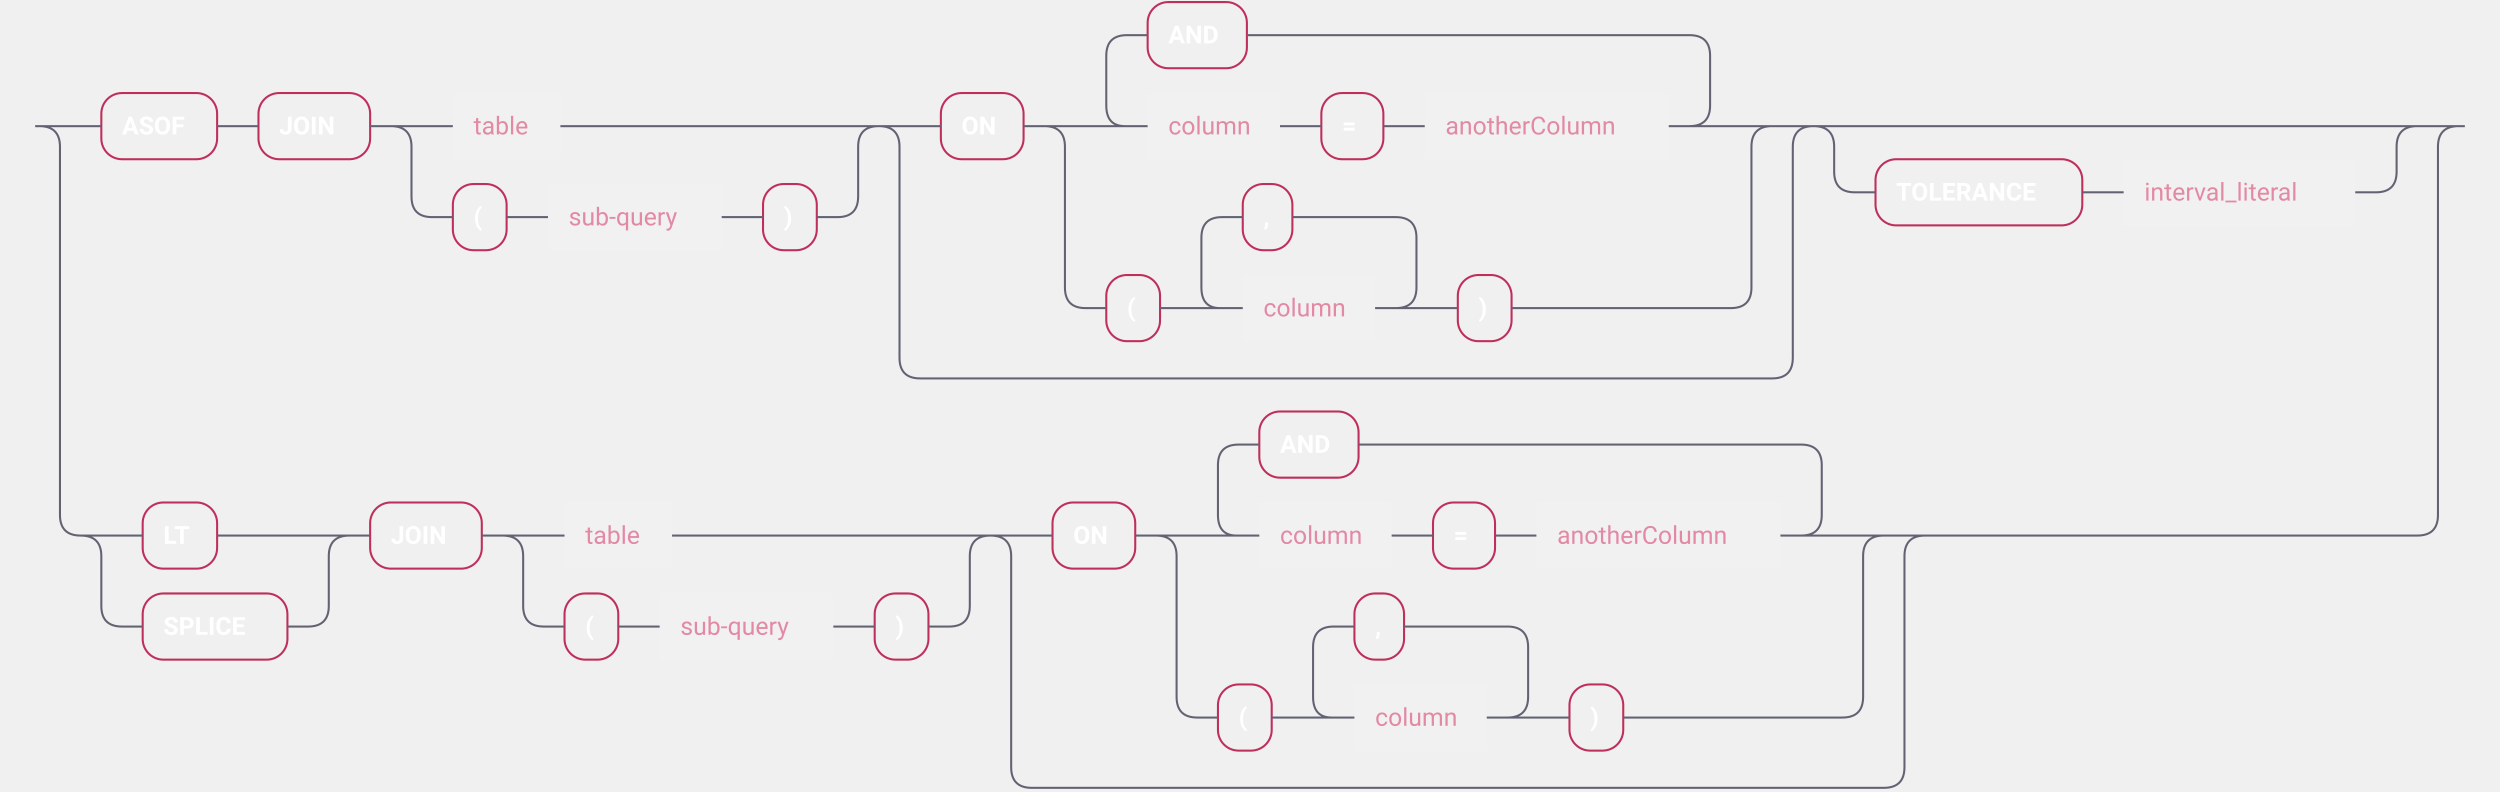
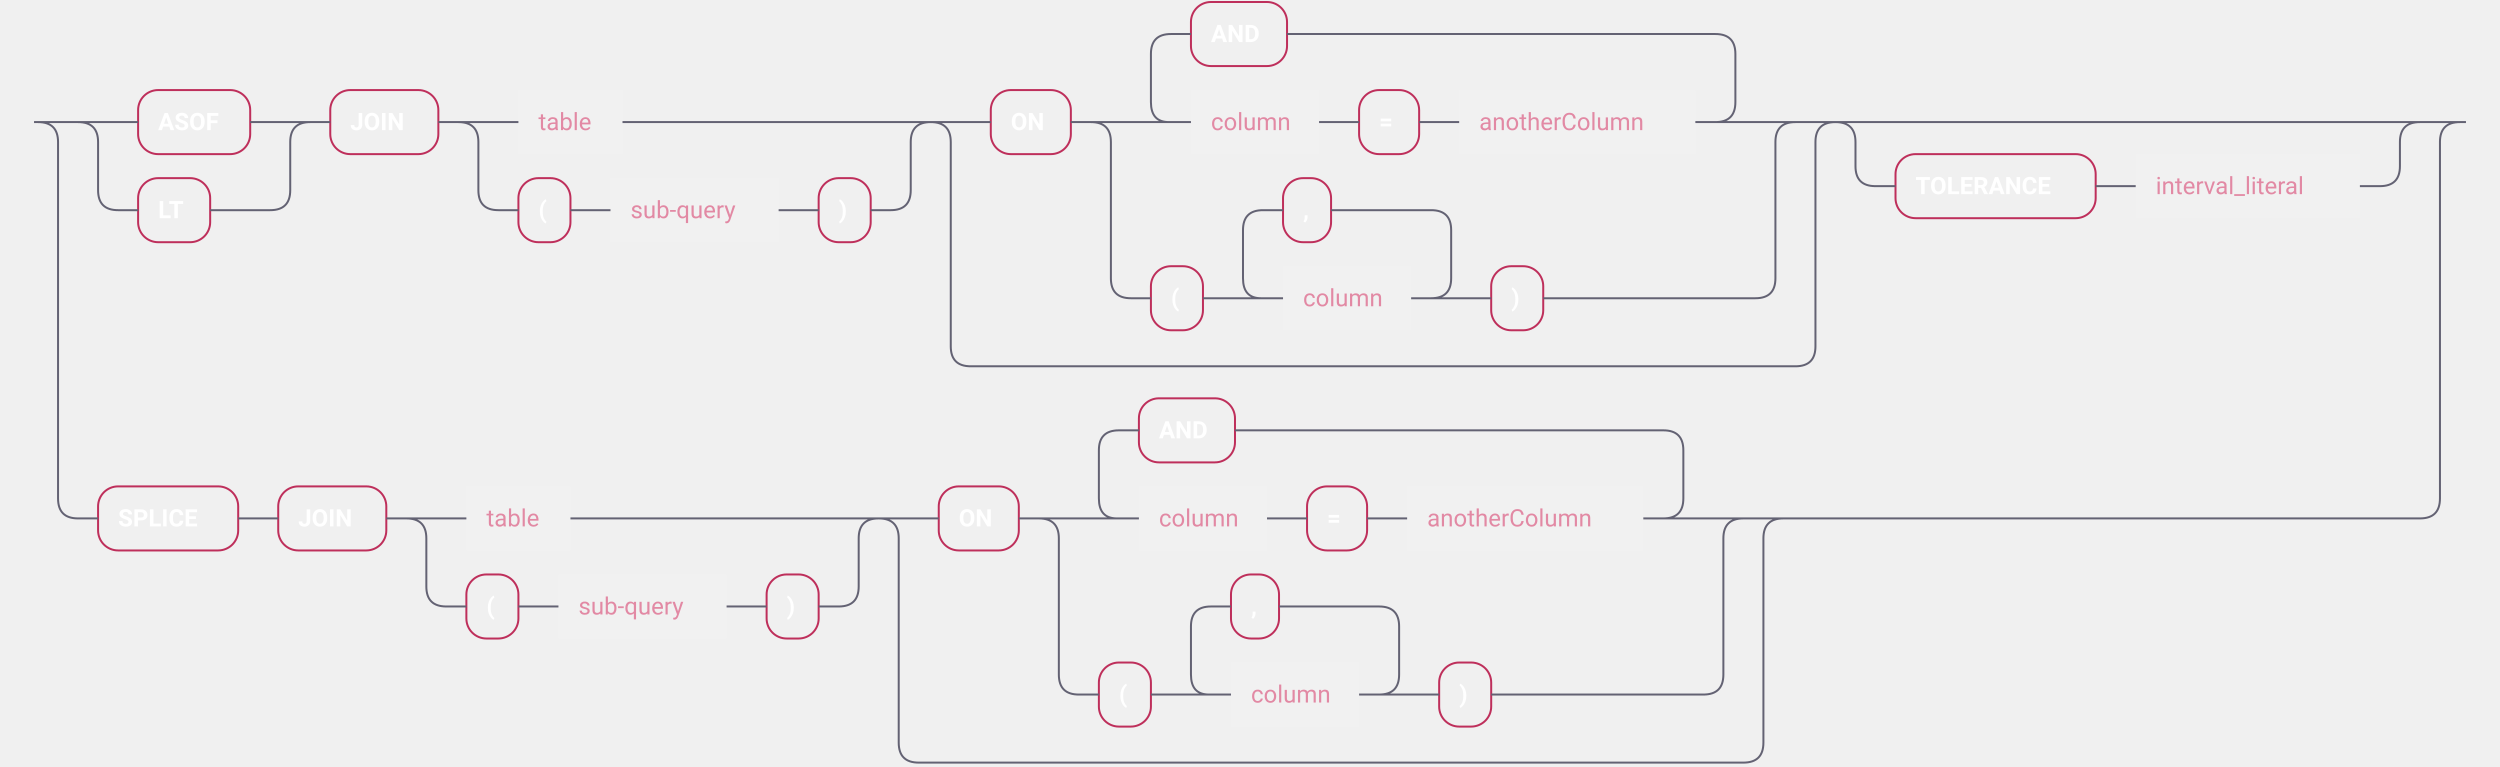
- <svg xmlns="http://www.w3.org/2000/svg" xmlns:xlink="http://www.w3.org/1999/xlink" width="1209" height="383">
+ <svg xmlns="http://www.w3.org/2000/svg" xmlns:xlink="http://www.w3.org/1999/xlink" width="1249" height="383">
  <defs>
    <style type="text/css">
            @namespace "http://www.w3.org/2000/svg";
            .line                 {fill: none; stroke: #636273;}
            .bold-line            {stroke: #636273; shape-rendering: crispEdges; stroke-width: 2; }
            .thin-line           {stroke: #636273; shape-rendering: crispEdges}
            .filled              {fill: #636273; stroke: none;}
            text.terminal        {font-family: -apple-system, BlinkMacSystemFont, "Segoe UI", Roboto, Ubuntu, Cantarell, Helvetica, sans-serif;
            font-size: 12px;
            fill: #ffffff;
            font-weight: bold;
            }
            text.nonterminal     {font-family: -apple-system, BlinkMacSystemFont, "Segoe UI", Roboto, Ubuntu, Cantarell, Helvetica, sans-serif;
            font-size: 12px;
            fill: #e289a4;
            font-weight: normal;
            }
            text.regexp          {font-family: -apple-system, BlinkMacSystemFont, "Segoe UI", Roboto, Ubuntu, Cantarell, Helvetica, sans-serif;
            font-size: 12px;
            fill: #00141F;
            font-weight: normal;
            }
            rect, circle, polygon {fill: none; stroke: none;}
            rect.terminal        {fill: none; stroke: #be2f5b;}
            rect.nonterminal     {fill: rgba(255,255,255,0.1); stroke: none;}
            rect.text            {fill: none; stroke: none;}
            polygon.regexp       {fill: #C7ECFF; stroke: #038cbc;}
        </style>
  </defs>
  <polygon points="9 61 1 57 1 65" />
  <polygon points="17 61 9 57 9 65" />
-   <rect x="51" y="47" width="56" height="32" rx="10" />
-   <rect x="49" y="45" width="56" height="32" class="terminal" rx="10" />
-   <text class="terminal" x="59" y="65">ASOF</text>
-   <rect x="127" y="47" width="54" height="32" rx="10" />
-   <rect x="125" y="45" width="54" height="32" class="terminal" rx="10" />
-   <text class="terminal" x="135" y="65">JOIN</text>
+   <rect x="71" y="47" width="56" height="32" rx="10" />
+   <rect x="69" y="45" width="56" height="32" class="terminal" rx="10" />
+   <text class="terminal" x="79" y="65">ASOF</text>
+   <rect x="71" y="91" width="36" height="32" rx="10" />
+   <rect x="69" y="89" width="36" height="32" class="terminal" rx="10" />
+   <text class="terminal" x="79" y="109">LT</text>
+   <rect x="167" y="47" width="54" height="32" rx="10" />
+   <rect x="165" y="45" width="54" height="32" class="terminal" rx="10" />
+   <text class="terminal" x="175" y="65">JOIN</text>
  <a xlink:href="#table" xlink:title="table">
-     <rect x="221" y="47" width="52" height="32" />
-     <rect x="219" y="45" width="52" height="32" class="nonterminal" />
-     <text class="nonterminal" x="229" y="65">table</text>
+     <rect x="261" y="47" width="52" height="32" />
+     <rect x="259" y="45" width="52" height="32" class="nonterminal" />
+     <text class="nonterminal" x="269" y="65">table</text>
  </a>
-   <rect x="221" y="91" width="26" height="32" rx="10" />
-   <rect x="219" y="89" width="26" height="32" class="terminal" rx="10" />
-   <text class="terminal" x="229" y="109">(</text>
+   <rect x="261" y="91" width="26" height="32" rx="10" />
+   <rect x="259" y="89" width="26" height="32" class="terminal" rx="10" />
+   <text class="terminal" x="269" y="109">(</text>
  <a xlink:href="#sub-query" xlink:title="sub-query">
-     <rect x="267" y="91" width="84" height="32" />
-     <rect x="265" y="89" width="84" height="32" class="nonterminal" />
-     <text class="nonterminal" x="275" y="109">sub-query</text>
+     <rect x="307" y="91" width="84" height="32" />
+     <rect x="305" y="89" width="84" height="32" class="nonterminal" />
+     <text class="nonterminal" x="315" y="109">sub-query</text>
  </a>
-   <rect x="371" y="91" width="26" height="32" rx="10" />
-   <rect x="369" y="89" width="26" height="32" class="terminal" rx="10" />
-   <text class="terminal" x="379" y="109">)</text>
-   <rect x="457" y="47" width="40" height="32" rx="10" />
-   <rect x="455" y="45" width="40" height="32" class="terminal" rx="10" />
-   <text class="terminal" x="465" y="65">ON</text>
+   <rect x="411" y="91" width="26" height="32" rx="10" />
+   <rect x="409" y="89" width="26" height="32" class="terminal" rx="10" />
+   <text class="terminal" x="419" y="109">)</text>
+   <rect x="497" y="47" width="40" height="32" rx="10" />
+   <rect x="495" y="45" width="40" height="32" class="terminal" rx="10" />
+   <text class="terminal" x="505" y="65">ON</text>
  <a xlink:href="#column" xlink:title="column">
-     <rect x="557" y="47" width="64" height="32" />
-     <rect x="555" y="45" width="64" height="32" class="nonterminal" />
-     <text class="nonterminal" x="565" y="65">column</text>
+     <rect x="597" y="47" width="64" height="32" />
+     <rect x="595" y="45" width="64" height="32" class="nonterminal" />
+     <text class="nonterminal" x="605" y="65">column</text>
  </a>
-   <rect x="641" y="47" width="30" height="32" rx="10" />
-   <rect x="639" y="45" width="30" height="32" class="terminal" rx="10" />
-   <text class="terminal" x="649" y="65">=</text>
+   <rect x="681" y="47" width="30" height="32" rx="10" />
+   <rect x="679" y="45" width="30" height="32" class="terminal" rx="10" />
+   <text class="terminal" x="689" y="65">=</text>
  <a xlink:href="#anotherColumn" xlink:title="anotherColumn">
-     <rect x="691" y="47" width="118" height="32" />
-     <rect x="689" y="45" width="118" height="32" class="nonterminal" />
-     <text class="nonterminal" x="699" y="65">anotherColumn</text>
+     <rect x="731" y="47" width="118" height="32" />
+     <rect x="729" y="45" width="118" height="32" class="nonterminal" />
+     <text class="nonterminal" x="739" y="65">anotherColumn</text>
  </a>
-   <rect x="557" y="3" width="48" height="32" rx="10" />
-   <rect x="555" y="1" width="48" height="32" class="terminal" rx="10" />
-   <text class="terminal" x="565" y="21">AND</text>
-   <rect x="537" y="135" width="26" height="32" rx="10" />
-   <rect x="535" y="133" width="26" height="32" class="terminal" rx="10" />
-   <text class="terminal" x="545" y="153">(</text>
+   <rect x="597" y="3" width="48" height="32" rx="10" />
+   <rect x="595" y="1" width="48" height="32" class="terminal" rx="10" />
+   <text class="terminal" x="605" y="21">AND</text>
+   <rect x="577" y="135" width="26" height="32" rx="10" />
+   <rect x="575" y="133" width="26" height="32" class="terminal" rx="10" />
+   <text class="terminal" x="585" y="153">(</text>
  <a xlink:href="#column" xlink:title="column">
-     <rect x="603" y="135" width="64" height="32" />
-     <rect x="601" y="133" width="64" height="32" class="nonterminal" />
-     <text class="nonterminal" x="611" y="153">column</text>
+     <rect x="643" y="135" width="64" height="32" />
+     <rect x="641" y="133" width="64" height="32" class="nonterminal" />
+     <text class="nonterminal" x="651" y="153">column</text>
  </a>
-   <rect x="603" y="91" width="24" height="32" rx="10" />
-   <rect x="601" y="89" width="24" height="32" class="terminal" rx="10" />
-   <text class="terminal" x="611" y="109">,</text>
-   <rect x="707" y="135" width="26" height="32" rx="10" />
-   <rect x="705" y="133" width="26" height="32" class="terminal" rx="10" />
-   <text class="terminal" x="715" y="153">)</text>
-   <rect x="909" y="79" width="100" height="32" rx="10" />
-   <rect x="907" y="77" width="100" height="32" class="terminal" rx="10" />
-   <text class="terminal" x="917" y="97">TOLERANCE</text>
+   <rect x="643" y="91" width="24" height="32" rx="10" />
+   <rect x="641" y="89" width="24" height="32" class="terminal" rx="10" />
+   <text class="terminal" x="651" y="109">,</text>
+   <rect x="747" y="135" width="26" height="32" rx="10" />
+   <rect x="745" y="133" width="26" height="32" class="terminal" rx="10" />
+   <text class="terminal" x="755" y="153">)</text>
+   <rect x="949" y="79" width="100" height="32" rx="10" />
+   <rect x="947" y="77" width="100" height="32" class="terminal" rx="10" />
+   <text class="terminal" x="957" y="97">TOLERANCE</text>
  <a xlink:href="#interval_literal" xlink:title="interval_literal">
-     <rect x="1029" y="79" width="112" height="32" />
-     <rect x="1027" y="77" width="112" height="32" class="nonterminal" />
-     <text class="nonterminal" x="1037" y="97">interval_literal</text>
+     <rect x="1069" y="79" width="112" height="32" />
+     <rect x="1067" y="77" width="112" height="32" class="nonterminal" />
+     <text class="nonterminal" x="1077" y="97">interval_literal</text>
  </a>
-   <rect x="71" y="245" width="36" height="32" rx="10" />
-   <rect x="69" y="243" width="36" height="32" class="terminal" rx="10" />
-   <text class="terminal" x="79" y="263">LT</text>
-   <rect x="71" y="289" width="70" height="32" rx="10" />
-   <rect x="69" y="287" width="70" height="32" class="terminal" rx="10" />
-   <text class="terminal" x="79" y="307">SPLICE</text>
-   <rect x="181" y="245" width="54" height="32" rx="10" />
-   <rect x="179" y="243" width="54" height="32" class="terminal" rx="10" />
-   <text class="terminal" x="189" y="263">JOIN</text>
+   <rect x="51" y="245" width="70" height="32" rx="10" />
+   <rect x="49" y="243" width="70" height="32" class="terminal" rx="10" />
+   <text class="terminal" x="59" y="263">SPLICE</text>
+   <rect x="141" y="245" width="54" height="32" rx="10" />
+   <rect x="139" y="243" width="54" height="32" class="terminal" rx="10" />
+   <text class="terminal" x="149" y="263">JOIN</text>
  <a xlink:href="#table" xlink:title="table">
-     <rect x="275" y="245" width="52" height="32" />
-     <rect x="273" y="243" width="52" height="32" class="nonterminal" />
-     <text class="nonterminal" x="283" y="263">table</text>
+     <rect x="235" y="245" width="52" height="32" />
+     <rect x="233" y="243" width="52" height="32" class="nonterminal" />
+     <text class="nonterminal" x="243" y="263">table</text>
  </a>
-   <rect x="275" y="289" width="26" height="32" rx="10" />
-   <rect x="273" y="287" width="26" height="32" class="terminal" rx="10" />
-   <text class="terminal" x="283" y="307">(</text>
+   <rect x="235" y="289" width="26" height="32" rx="10" />
+   <rect x="233" y="287" width="26" height="32" class="terminal" rx="10" />
+   <text class="terminal" x="243" y="307">(</text>
  <a xlink:href="#sub-query" xlink:title="sub-query">
-     <rect x="321" y="289" width="84" height="32" />
-     <rect x="319" y="287" width="84" height="32" class="nonterminal" />
-     <text class="nonterminal" x="329" y="307">sub-query</text>
+     <rect x="281" y="289" width="84" height="32" />
+     <rect x="279" y="287" width="84" height="32" class="nonterminal" />
+     <text class="nonterminal" x="289" y="307">sub-query</text>
  </a>
-   <rect x="425" y="289" width="26" height="32" rx="10" />
-   <rect x="423" y="287" width="26" height="32" class="terminal" rx="10" />
-   <text class="terminal" x="433" y="307">)</text>
-   <rect x="511" y="245" width="40" height="32" rx="10" />
-   <rect x="509" y="243" width="40" height="32" class="terminal" rx="10" />
-   <text class="terminal" x="519" y="263">ON</text>
+   <rect x="385" y="289" width="26" height="32" rx="10" />
+   <rect x="383" y="287" width="26" height="32" class="terminal" rx="10" />
+   <text class="terminal" x="393" y="307">)</text>
+   <rect x="471" y="245" width="40" height="32" rx="10" />
+   <rect x="469" y="243" width="40" height="32" class="terminal" rx="10" />
+   <text class="terminal" x="479" y="263">ON</text>
  <a xlink:href="#column" xlink:title="column">
-     <rect x="611" y="245" width="64" height="32" />
-     <rect x="609" y="243" width="64" height="32" class="nonterminal" />
-     <text class="nonterminal" x="619" y="263">column</text>
+     <rect x="571" y="245" width="64" height="32" />
+     <rect x="569" y="243" width="64" height="32" class="nonterminal" />
+     <text class="nonterminal" x="579" y="263">column</text>
  </a>
-   <rect x="695" y="245" width="30" height="32" rx="10" />
-   <rect x="693" y="243" width="30" height="32" class="terminal" rx="10" />
-   <text class="terminal" x="703" y="263">=</text>
+   <rect x="655" y="245" width="30" height="32" rx="10" />
+   <rect x="653" y="243" width="30" height="32" class="terminal" rx="10" />
+   <text class="terminal" x="663" y="263">=</text>
  <a xlink:href="#anotherColumn" xlink:title="anotherColumn">
-     <rect x="745" y="245" width="118" height="32" />
-     <rect x="743" y="243" width="118" height="32" class="nonterminal" />
-     <text class="nonterminal" x="753" y="263">anotherColumn</text>
+     <rect x="705" y="245" width="118" height="32" />
+     <rect x="703" y="243" width="118" height="32" class="nonterminal" />
+     <text class="nonterminal" x="713" y="263">anotherColumn</text>
  </a>
-   <rect x="611" y="201" width="48" height="32" rx="10" />
-   <rect x="609" y="199" width="48" height="32" class="terminal" rx="10" />
-   <text class="terminal" x="619" y="219">AND</text>
-   <rect x="591" y="333" width="26" height="32" rx="10" />
-   <rect x="589" y="331" width="26" height="32" class="terminal" rx="10" />
-   <text class="terminal" x="599" y="351">(</text>
+   <rect x="571" y="201" width="48" height="32" rx="10" />
+   <rect x="569" y="199" width="48" height="32" class="terminal" rx="10" />
+   <text class="terminal" x="579" y="219">AND</text>
+   <rect x="551" y="333" width="26" height="32" rx="10" />
+   <rect x="549" y="331" width="26" height="32" class="terminal" rx="10" />
+   <text class="terminal" x="559" y="351">(</text>
  <a xlink:href="#column" xlink:title="column">
-     <rect x="657" y="333" width="64" height="32" />
-     <rect x="655" y="331" width="64" height="32" class="nonterminal" />
-     <text class="nonterminal" x="665" y="351">column</text>
+     <rect x="617" y="333" width="64" height="32" />
+     <rect x="615" y="331" width="64" height="32" class="nonterminal" />
+     <text class="nonterminal" x="625" y="351">column</text>
  </a>
-   <rect x="657" y="289" width="24" height="32" rx="10" />
-   <rect x="655" y="287" width="24" height="32" class="terminal" rx="10" />
-   <text class="terminal" x="665" y="307">,</text>
-   <rect x="761" y="333" width="26" height="32" rx="10" />
-   <rect x="759" y="331" width="26" height="32" class="terminal" rx="10" />
-   <text class="terminal" x="769" y="351">)</text>
-   <path class="line" d="m17 61 h2 m20 0 h10 m56 0 h10 m0 0 h10 m54 0 h10 m20 0 h10 m52 0 h10 m0 0 h124 m-216 0 h20 m196 0 h20 m-236 0 q10 0 10 10 m216 0 q0 -10 10 -10 m-226 10 v24 m216 0 v-24 m-216 24 q0 10 10 10 m196 0 q10 0 10 -10 m-206 10 h10 m26 0 h10 m0 0 h10 m84 0 h10 m0 0 h10 m26 0 h10 m40 -44 h10 m40 0 h10 m40 0 h10 m64 0 h10 m0 0 h10 m30 0 h10 m0 0 h10 m118 0 h10 m-292 0 l20 0 m-1 0 q-9 0 -9 -10 l0 -24 q0 -10 10 -10 m272 44 l20 0 m-20 0 q10 0 10 -10 l0 -24 q0 -10 -10 -10 m-272 0 h10 m48 0 h10 m0 0 h204 m-312 44 h20 m312 0 h20 m-352 0 q10 0 10 10 m332 0 q0 -10 10 -10 m-342 10 v68 m332 0 v-68 m-332 68 q0 10 10 10 m312 0 q10 0 10 -10 m-322 10 h10 m26 0 h10 m20 0 h10 m64 0 h10 m-104 0 l20 0 m-1 0 q-9 0 -9 -10 l0 -24 q0 -10 10 -10 m84 44 l20 0 m-20 0 q10 0 10 -10 l0 -24 q0 -10 -10 -10 m-84 0 h10 m24 0 h10 m0 0 h40 m20 44 h10 m26 0 h10 m0 0 h96 m-412 -88 h20 m412 0 h20 m-452 0 q10 0 10 10 m432 0 q0 -10 10 -10 m-442 10 v102 m432 0 v-102 m-432 102 q0 10 10 10 m412 0 q10 0 10 -10 m-422 10 h10 m0 0 h402 m40 -122 h10 m0 0 h242 m-272 0 h20 m252 0 h20 m-292 0 q10 0 10 10 m272 0 q0 -10 10 -10 m-282 10 v12 m272 0 v-12 m-272 12 q0 10 10 10 m252 0 q10 0 10 -10 m-262 10 h10 m100 0 h10 m0 0 h10 m112 0 h10 m-1130 -32 h20 m1130 0 h20 m-1170 0 q10 0 10 10 m1150 0 q0 -10 10 -10 m-1160 10 v178 m1150 0 v-178 m-1150 178 q0 10 10 10 m1130 0 q10 0 10 -10 m-1120 10 h10 m36 0 h10 m0 0 h34 m-110 0 h20 m90 0 h20 m-130 0 q10 0 10 10 m110 0 q0 -10 10 -10 m-120 10 v24 m110 0 v-24 m-110 24 q0 10 10 10 m90 0 q10 0 10 -10 m-100 10 h10 m70 0 h10 m20 -44 h10 m54 0 h10 m20 0 h10 m52 0 h10 m0 0 h124 m-216 0 h20 m196 0 h20 m-236 0 q10 0 10 10 m216 0 q0 -10 10 -10 m-226 10 v24 m216 0 v-24 m-216 24 q0 10 10 10 m196 0 q10 0 10 -10 m-206 10 h10 m26 0 h10 m0 0 h10 m84 0 h10 m0 0 h10 m26 0 h10 m40 -44 h10 m40 0 h10 m40 0 h10 m64 0 h10 m0 0 h10 m30 0 h10 m0 0 h10 m118 0 h10 m-292 0 l20 0 m-1 0 q-9 0 -9 -10 l0 -24 q0 -10 10 -10 m272 44 l20 0 m-20 0 q10 0 10 -10 l0 -24 q0 -10 -10 -10 m-272 0 h10 m48 0 h10 m0 0 h204 m-312 44 h20 m312 0 h20 m-352 0 q10 0 10 10 m332 0 q0 -10 10 -10 m-342 10 v68 m332 0 v-68 m-332 68 q0 10 10 10 m312 0 q10 0 10 -10 m-322 10 h10 m26 0 h10 m20 0 h10 m64 0 h10 m-104 0 l20 0 m-1 0 q-9 0 -9 -10 l0 -24 q0 -10 10 -10 m84 44 l20 0 m-20 0 q10 0 10 -10 l0 -24 q0 -10 -10 -10 m-84 0 h10 m24 0 h10 m0 0 h40 m20 44 h10 m26 0 h10 m0 0 h96 m-412 -88 h20 m412 0 h20 m-452 0 q10 0 10 10 m432 0 q0 -10 10 -10 m-442 10 v102 m432 0 v-102 m-432 102 q0 10 10 10 m412 0 q10 0 10 -10 m-422 10 h10 m0 0 h402 m20 -122 h238 m23 -198 h-3" />
-   <polygon points="1199 61 1207 57 1207 65" />
-   <polygon points="1199 61 1191 57 1191 65" />
+   <rect x="617" y="289" width="24" height="32" rx="10" />
+   <rect x="615" y="287" width="24" height="32" class="terminal" rx="10" />
+   <text class="terminal" x="625" y="307">,</text>
+   <rect x="721" y="333" width="26" height="32" rx="10" />
+   <rect x="719" y="331" width="26" height="32" class="terminal" rx="10" />
+   <text class="terminal" x="729" y="351">)</text>
+   <path class="line" d="m17 61 h2 m40 0 h10 m56 0 h10 m-96 0 h20 m76 0 h20 m-116 0 q10 0 10 10 m96 0 q0 -10 10 -10 m-106 10 v24 m96 0 v-24 m-96 24 q0 10 10 10 m76 0 q10 0 10 -10 m-86 10 h10 m36 0 h10 m0 0 h20 m20 -44 h10 m54 0 h10 m20 0 h10 m52 0 h10 m0 0 h124 m-216 0 h20 m196 0 h20 m-236 0 q10 0 10 10 m216 0 q0 -10 10 -10 m-226 10 v24 m216 0 v-24 m-216 24 q0 10 10 10 m196 0 q10 0 10 -10 m-206 10 h10 m26 0 h10 m0 0 h10 m84 0 h10 m0 0 h10 m26 0 h10 m40 -44 h10 m40 0 h10 m40 0 h10 m64 0 h10 m0 0 h10 m30 0 h10 m0 0 h10 m118 0 h10 m-292 0 l20 0 m-1 0 q-9 0 -9 -10 l0 -24 q0 -10 10 -10 m272 44 l20 0 m-20 0 q10 0 10 -10 l0 -24 q0 -10 -10 -10 m-272 0 h10 m48 0 h10 m0 0 h204 m-312 44 h20 m312 0 h20 m-352 0 q10 0 10 10 m332 0 q0 -10 10 -10 m-342 10 v68 m332 0 v-68 m-332 68 q0 10 10 10 m312 0 q10 0 10 -10 m-322 10 h10 m26 0 h10 m20 0 h10 m64 0 h10 m-104 0 l20 0 m-1 0 q-9 0 -9 -10 l0 -24 q0 -10 10 -10 m84 44 l20 0 m-20 0 q10 0 10 -10 l0 -24 q0 -10 -10 -10 m-84 0 h10 m24 0 h10 m0 0 h40 m20 44 h10 m26 0 h10 m0 0 h96 m-412 -88 h20 m412 0 h20 m-452 0 q10 0 10 10 m432 0 q0 -10 10 -10 m-442 10 v102 m432 0 v-102 m-432 102 q0 10 10 10 m412 0 q10 0 10 -10 m-422 10 h10 m0 0 h402 m40 -122 h10 m0 0 h242 m-272 0 h20 m252 0 h20 m-292 0 q10 0 10 10 m272 0 q0 -10 10 -10 m-282 10 v12 m272 0 v-12 m-272 12 q0 10 10 10 m252 0 q10 0 10 -10 m-262 10 h10 m100 0 h10 m0 0 h10 m112 0 h10 m-1170 -32 h20 m1170 0 h20 m-1210 0 q10 0 10 10 m1190 0 q0 -10 10 -10 m-1200 10 v178 m1190 0 v-178 m-1190 178 q0 10 10 10 m1170 0 q10 0 10 -10 m-1180 10 h10 m70 0 h10 m0 0 h10 m54 0 h10 m20 0 h10 m52 0 h10 m0 0 h124 m-216 0 h20 m196 0 h20 m-236 0 q10 0 10 10 m216 0 q0 -10 10 -10 m-226 10 v24 m216 0 v-24 m-216 24 q0 10 10 10 m196 0 q10 0 10 -10 m-206 10 h10 m26 0 h10 m0 0 h10 m84 0 h10 m0 0 h10 m26 0 h10 m40 -44 h10 m40 0 h10 m40 0 h10 m64 0 h10 m0 0 h10 m30 0 h10 m0 0 h10 m118 0 h10 m-292 0 l20 0 m-1 0 q-9 0 -9 -10 l0 -24 q0 -10 10 -10 m272 44 l20 0 m-20 0 q10 0 10 -10 l0 -24 q0 -10 -10 -10 m-272 0 h10 m48 0 h10 m0 0 h204 m-312 44 h20 m312 0 h20 m-352 0 q10 0 10 10 m332 0 q0 -10 10 -10 m-342 10 v68 m332 0 v-68 m-332 68 q0 10 10 10 m312 0 q10 0 10 -10 m-322 10 h10 m26 0 h10 m20 0 h10 m64 0 h10 m-104 0 l20 0 m-1 0 q-9 0 -9 -10 l0 -24 q0 -10 10 -10 m84 44 l20 0 m-20 0 q10 0 10 -10 l0 -24 q0 -10 -10 -10 m-84 0 h10 m24 0 h10 m0 0 h40 m20 44 h10 m26 0 h10 m0 0 h96 m-412 -88 h20 m412 0 h20 m-452 0 q10 0 10 10 m432 0 q0 -10 10 -10 m-442 10 v102 m432 0 v-102 m-432 102 q0 10 10 10 m412 0 q10 0 10 -10 m-422 10 h10 m0 0 h402 m20 -122 h318 m23 -198 h-3" />
+   <polygon points="1239 61 1247 57 1247 65" />
+   <polygon points="1239 61 1231 57 1231 65" />
</svg>
